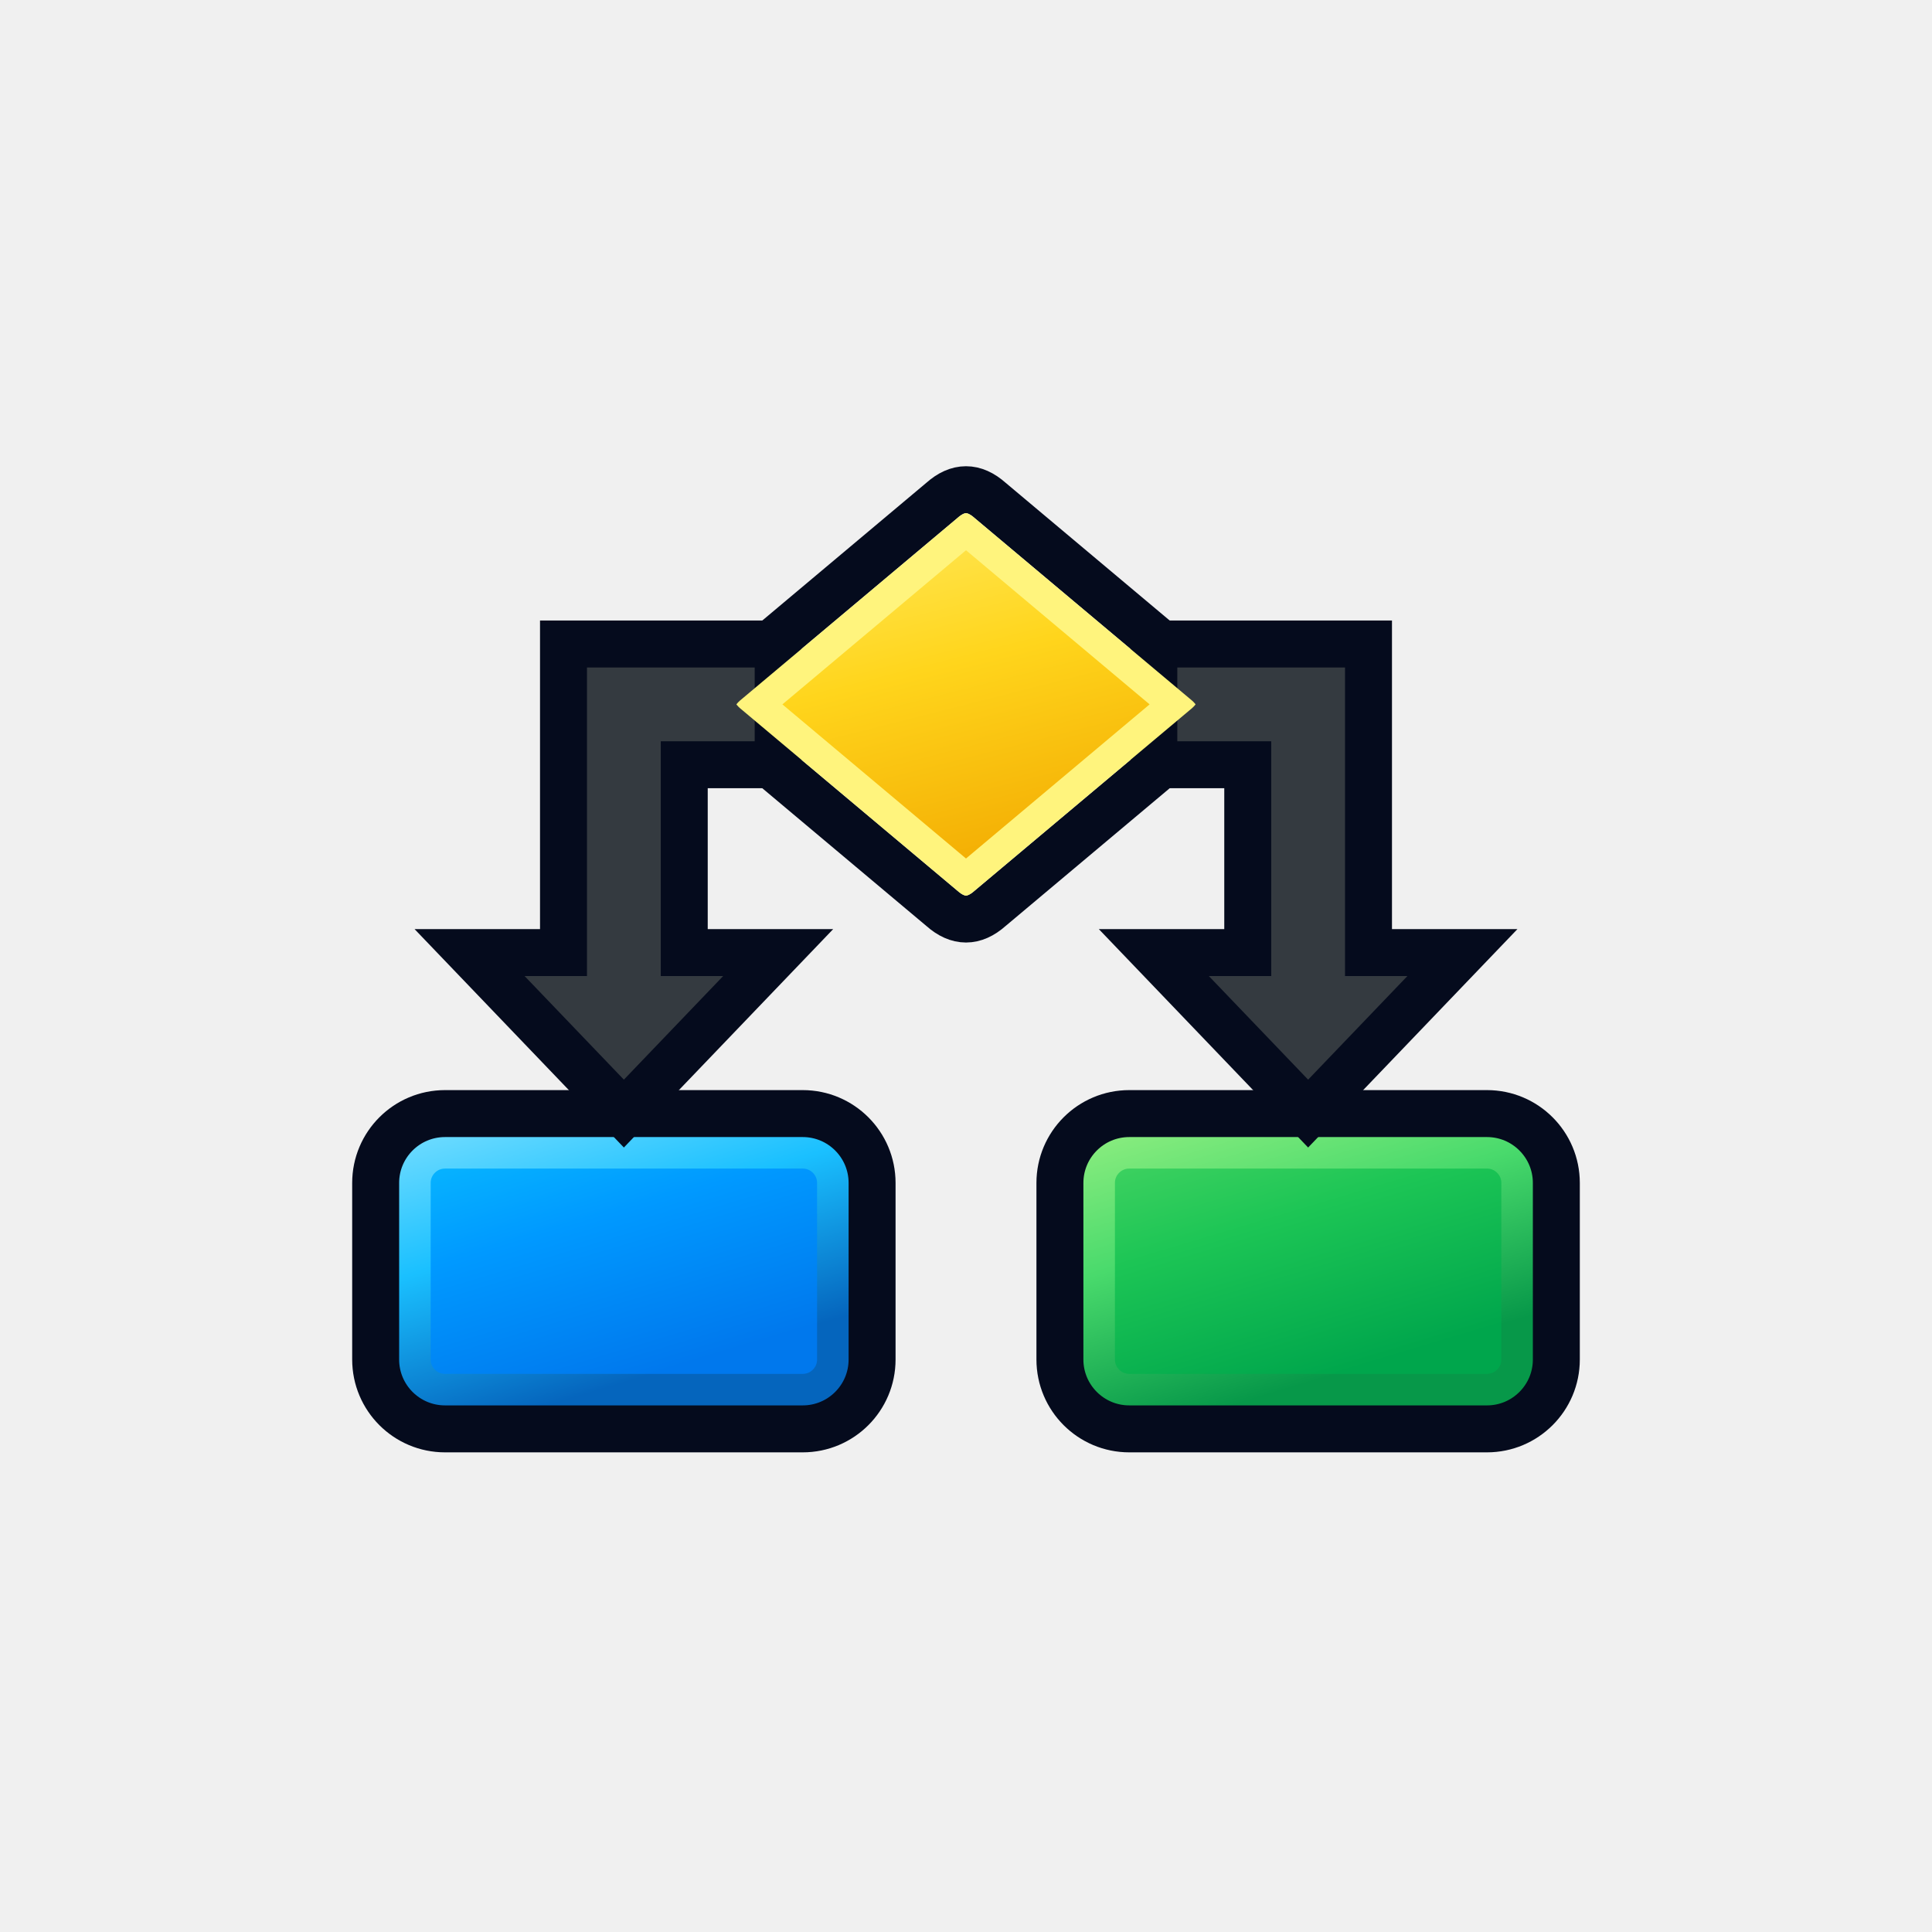
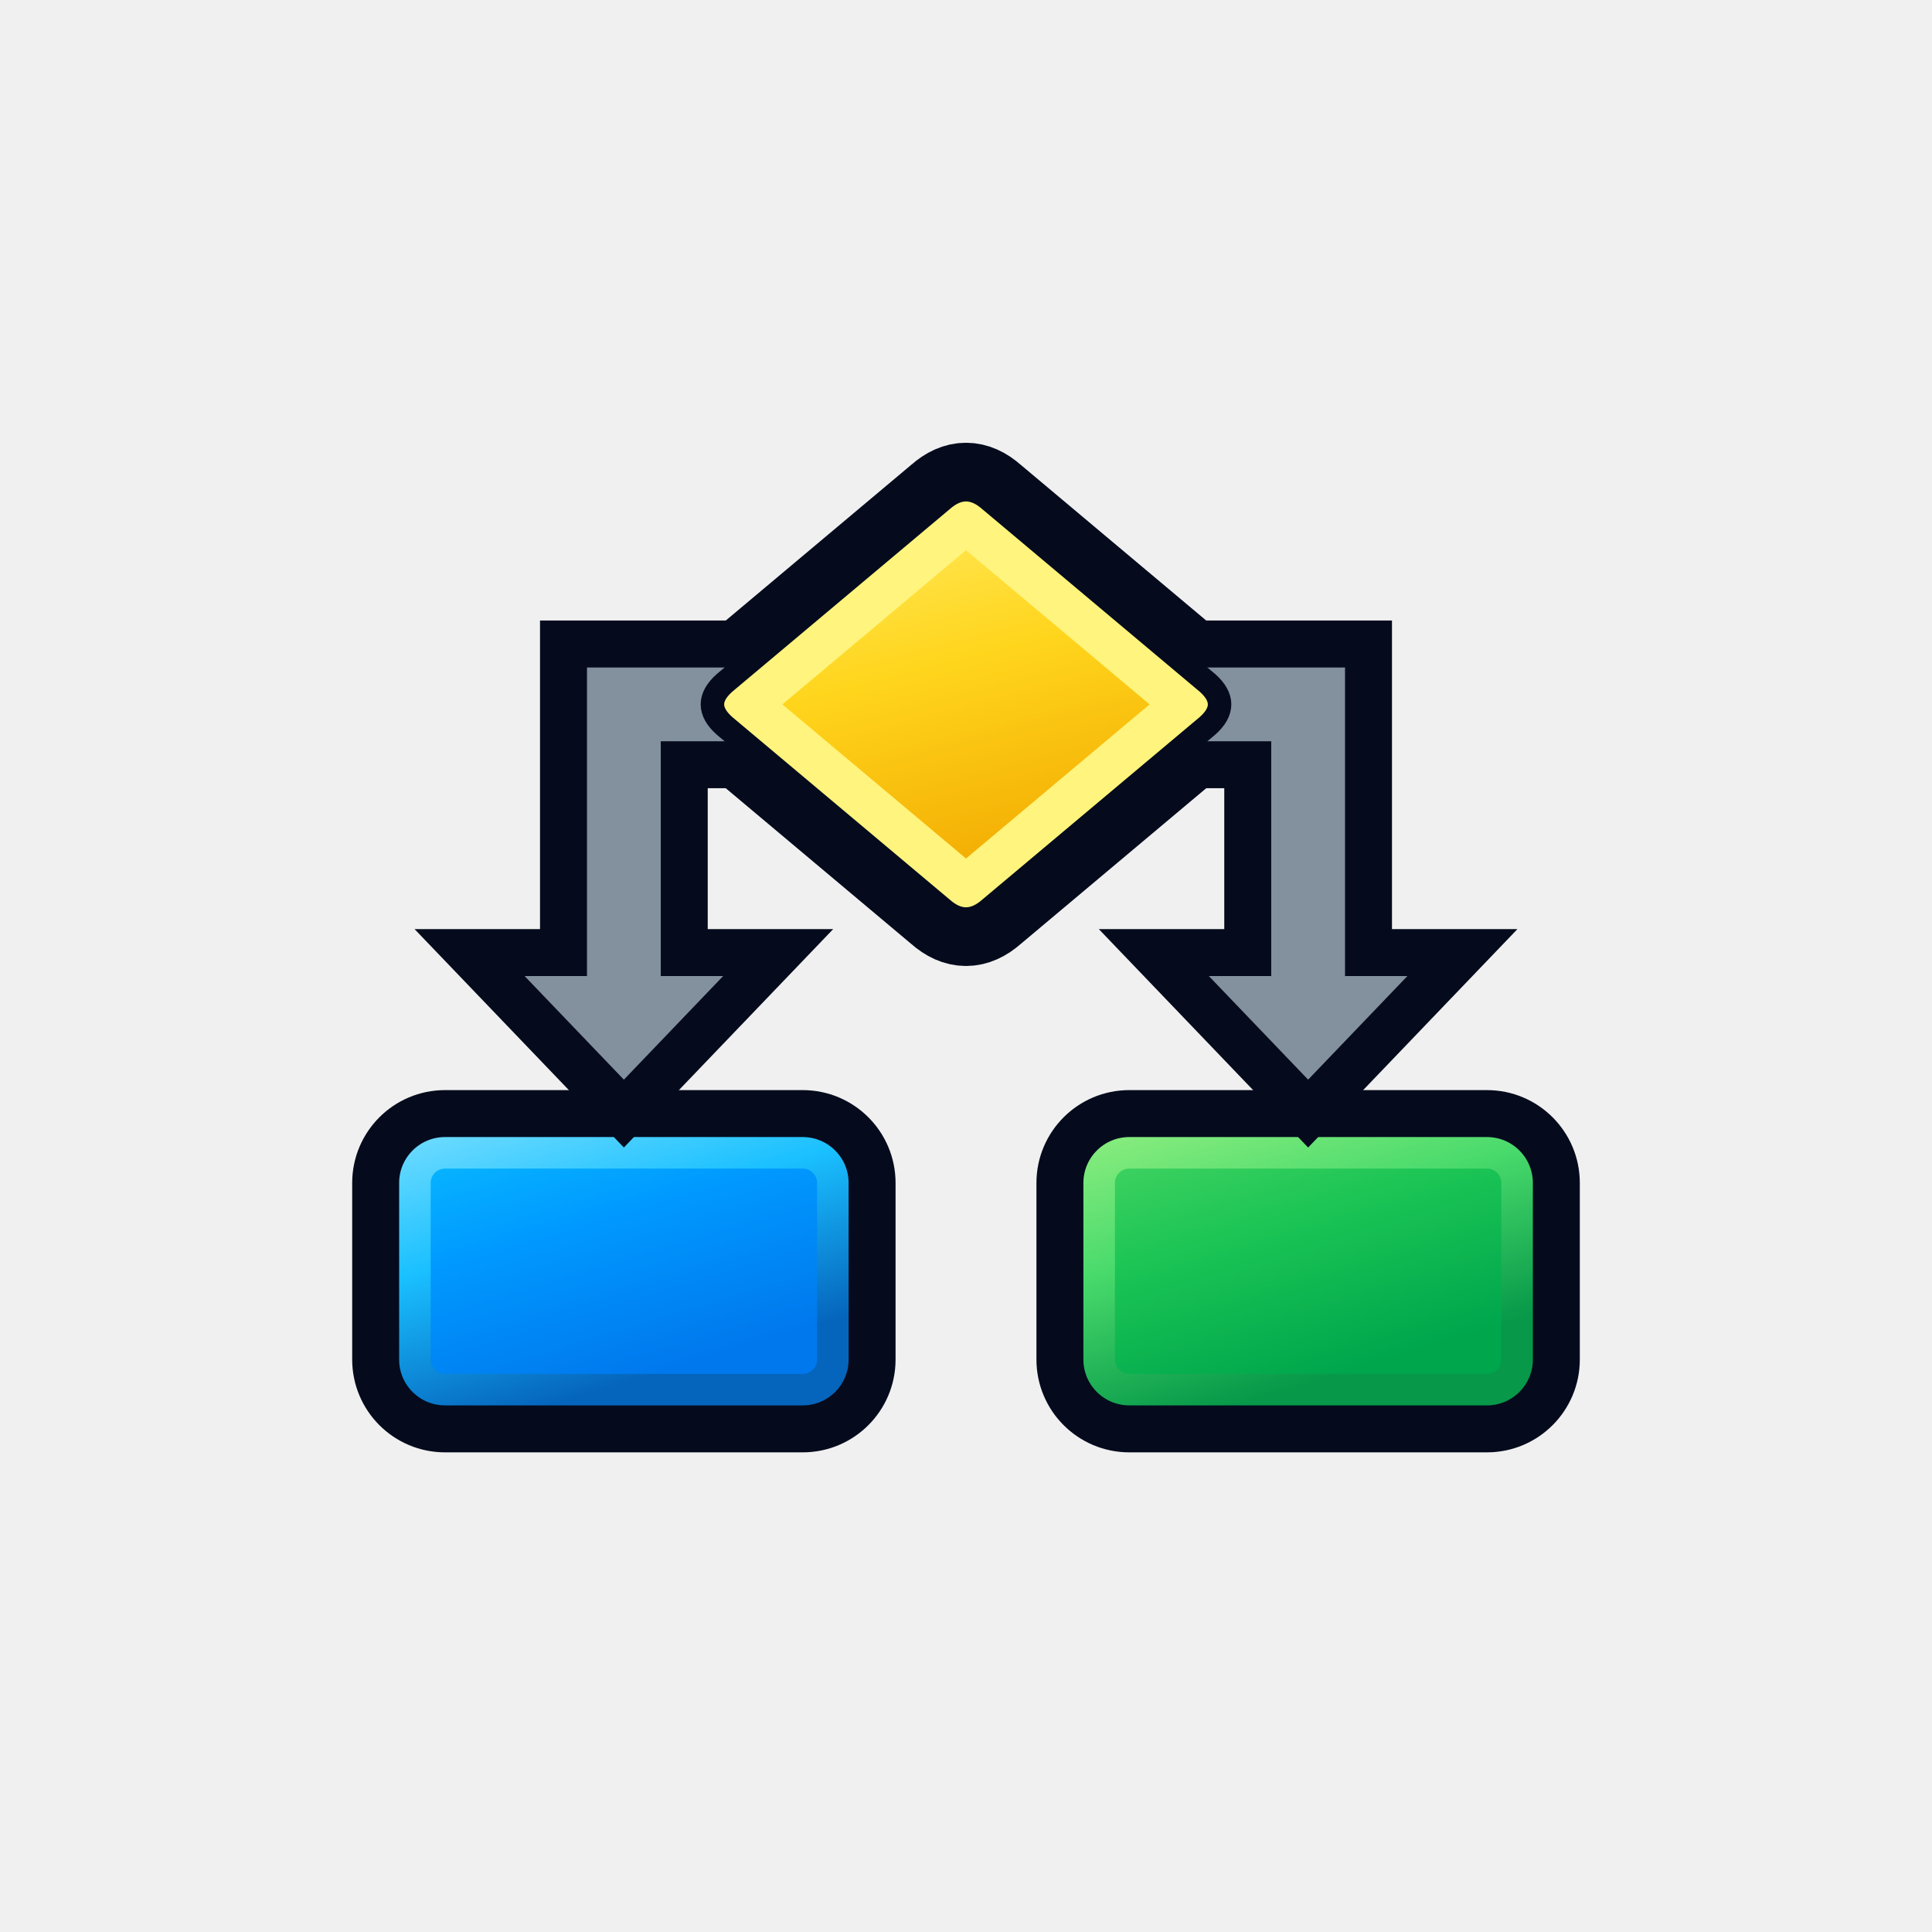
<svg xmlns="http://www.w3.org/2000/svg" width="288" height="288" viewBox="0 0 288 288" role="img" aria-labelledby="algorithm-logic-title">
  <defs>
    <linearGradient id="algorithm-logic-gold" x1="0" y1="0" x2=".3" y2="1">
      <stop offset="0.0" stop-color="#fff071" />
      <stop offset="0.5" stop-color="#ffd51c" />
      <stop offset="1.0" stop-color="#f2a900" />
    </linearGradient>
    <path id="algorithm-logic-shape1" d="M116 96 H84 V142 H70 L93 166 L116 142 H102 V114 H116 Z" />
    <path id="algorithm-logic-shape2" d="M116 96 H84 V142 H70 L93 166 L116 142 H102 V114 H116 Z" />
    <path id="algorithm-logic-shape3" d="M140.4 74.6 Q144 71.4 147.6 74.6 L180 101.8 Q183.6 105 180 108.2 L147.6 135.4 Q144 138.6 140.4 135.4 L108 108.2 Q104.4 105 108 101.8 Z" />
    <clipPath id="algorithm-logic-shape3-clip">
      <use href="#algorithm-logic-shape3" />
    </clipPath>
-     <mask id="algorithm-logic-face-mask" maskUnits="userSpaceOnUse" x="100" y="68" width="88" height="76">
-       <use href="#algorithm-logic-shape3" fill="#ffffff" stroke="#000000" stroke-width="7" />
-     </mask>
    <rect id="algorithm-logic-shape4" x="56" y="166" width="74" height="47" rx="10.34" />
    <clipPath id="algorithm-logic-shape4-clip">
      <use href="#algorithm-logic-shape4" />
    </clipPath>
    <rect id="algorithm-logic-shape5" x="158" y="166" width="74" height="47" rx="10.34" />
    <clipPath id="algorithm-logic-shape5-clip">
      <use href="#algorithm-logic-shape5" />
    </clipPath>
    <linearGradient id="algorithm-logic-box4-paint" gradientUnits="userSpaceOnUse" x1="56" y1="166" x2="70.1" y2="213">
      <stop offset="0" stop-color="#0bc5ff" />
      <stop offset=".5" stop-color="#0099ff" />
      <stop offset="1" stop-color="#0078ed" />
    </linearGradient>
    <linearGradient id="algorithm-logic-box4-edge" gradientUnits="userSpaceOnUse" x1="56" y1="166" x2="70.1" y2="213">
      <stop offset="0" stop-color="#82e2ff" />
      <stop offset=".5" stop-color="#1ac0ff" />
      <stop offset="1" stop-color="#0565bd" />
    </linearGradient>
    <linearGradient id="algorithm-logic-box5-paint" gradientUnits="userSpaceOnUse" x1="158" y1="166" x2="172.1" y2="213">
      <stop offset="0" stop-color="#53d967" />
      <stop offset=".5" stop-color="#1cc555" />
      <stop offset="1" stop-color="#00a64c" />
    </linearGradient>
    <linearGradient id="algorithm-logic-box5-edge" gradientUnits="userSpaceOnUse" x1="158" y1="166" x2="172.1" y2="213">
      <stop offset="0" stop-color="#99f183" />
      <stop offset=".5" stop-color="#49da6c" />
      <stop offset="1" stop-color="#079849" />
    </linearGradient>
  </defs>
  <g stroke-linecap="round" stroke-linejoin="round">
-     <use href="#algorithm-logic-shape3" fill="none" stroke="#050b1d" stroke-width="7" />
+     <use href="#algorithm-logic-shape3" fill="none" stroke="#050b1d" stroke-width="14" />
    <use href="#algorithm-logic-shape4" fill="url(#algorithm-logic-box4-paint)" />
    <use href="#algorithm-logic-shape4" fill="none" stroke="url(#algorithm-logic-box4-edge)" stroke-width="16.4" clip-path="url(#algorithm-logic-shape4-clip)" />
    <use href="#algorithm-logic-shape4" fill="none" stroke="#050b1d" stroke-width="7" />
    <use href="#algorithm-logic-shape5" fill="url(#algorithm-logic-box5-paint)" />
    <use href="#algorithm-logic-shape5" fill="none" stroke="url(#algorithm-logic-box5-edge)" stroke-width="16.4" clip-path="url(#algorithm-logic-shape5-clip)" />
    <use href="#algorithm-logic-shape5" fill="none" stroke="#050b1d" stroke-width="7" />
-     <use href="#algorithm-logic-shape1" fill="#343a40" stroke="#050b1d" stroke-width="7" stroke-linejoin="miter" />
+     <use href="#algorithm-logic-shape1" fill="#83909d" stroke="#050b1d" stroke-width="7" stroke-linejoin="miter" />
    <g transform="translate(288 0) scale(-1 1)">
-       <use href="#algorithm-logic-shape2" fill="#343a40" stroke="#050b1d" stroke-width="7" stroke-linejoin="miter" />
+       <use href="#algorithm-logic-shape2" fill="#83909d" stroke="#050b1d" stroke-width="7" stroke-linejoin="miter" />
    </g>
-     <g mask="url(#algorithm-logic-face-mask)">
+     <g id="algorithm-logic-diamond-face">
      <use href="#algorithm-logic-shape3" fill="url(#algorithm-logic-gold)" />
      <use href="#algorithm-logic-shape3" fill="none" stroke="#fff47d" stroke-width="16.0" clip-path="url(#algorithm-logic-shape3-clip)" />
+       <use id="algorithm-logic-diamond-boundary" href="#algorithm-logic-shape3" fill="none" stroke="#050b1d" stroke-width="3.5" />
    </g>
  </g>
</svg>
